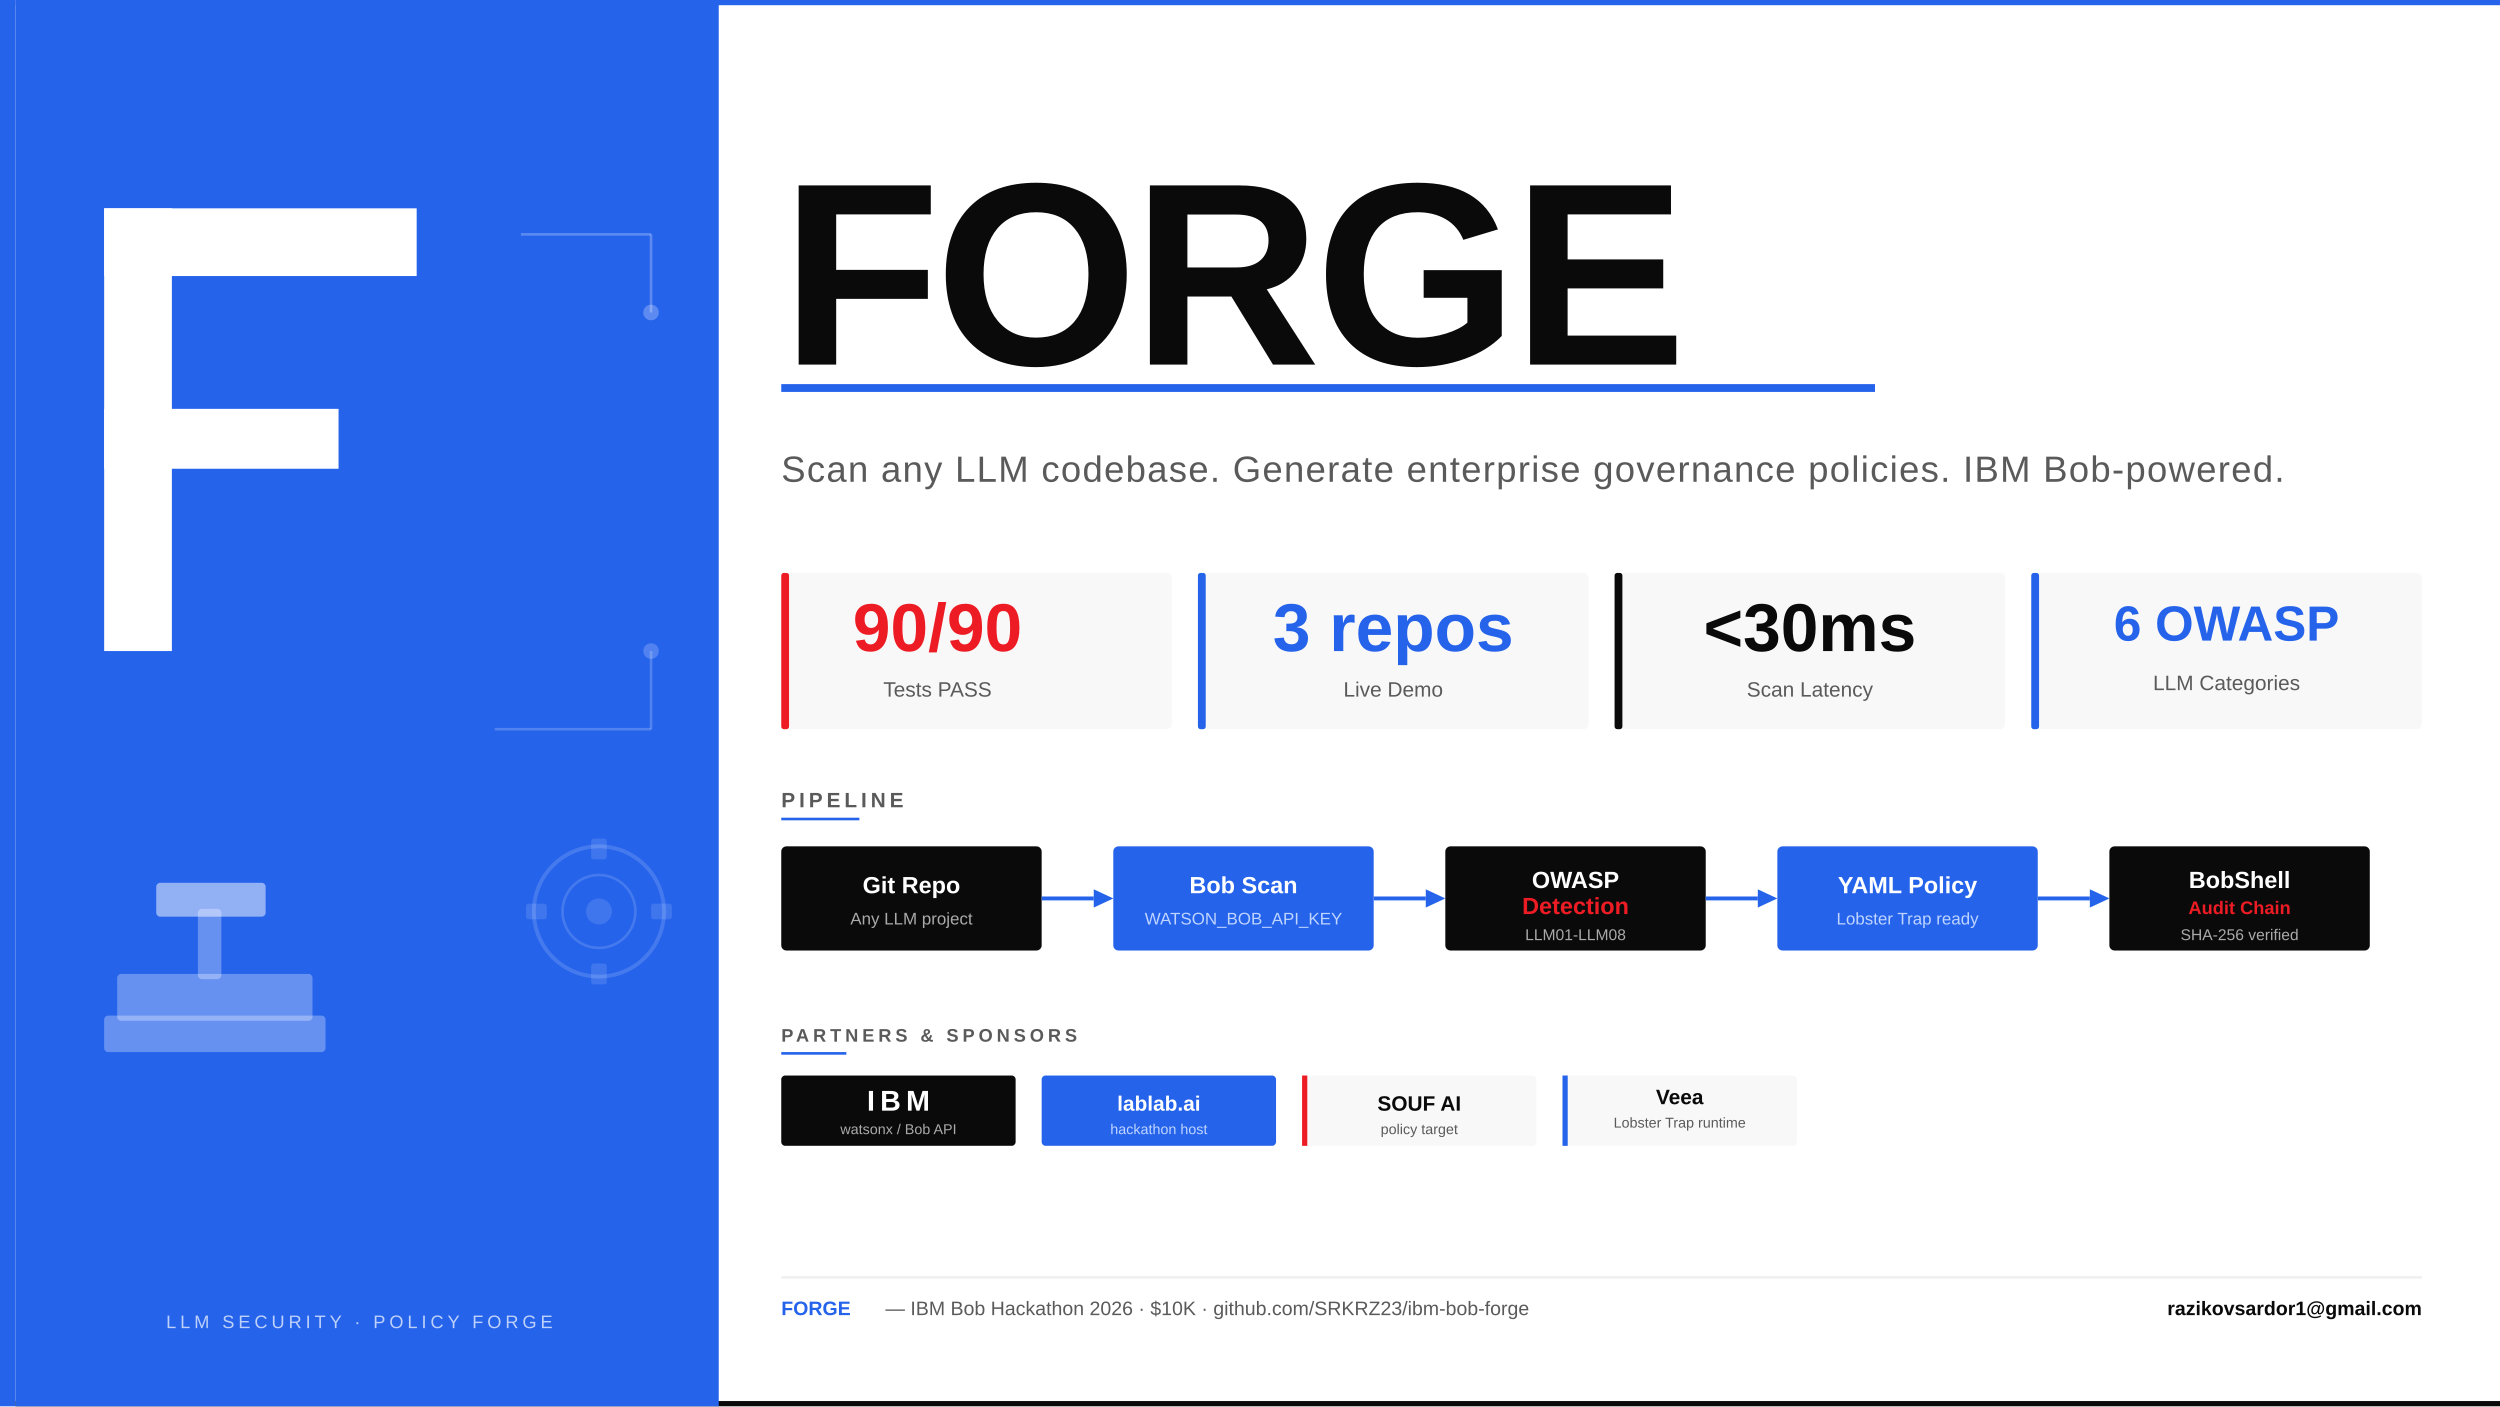
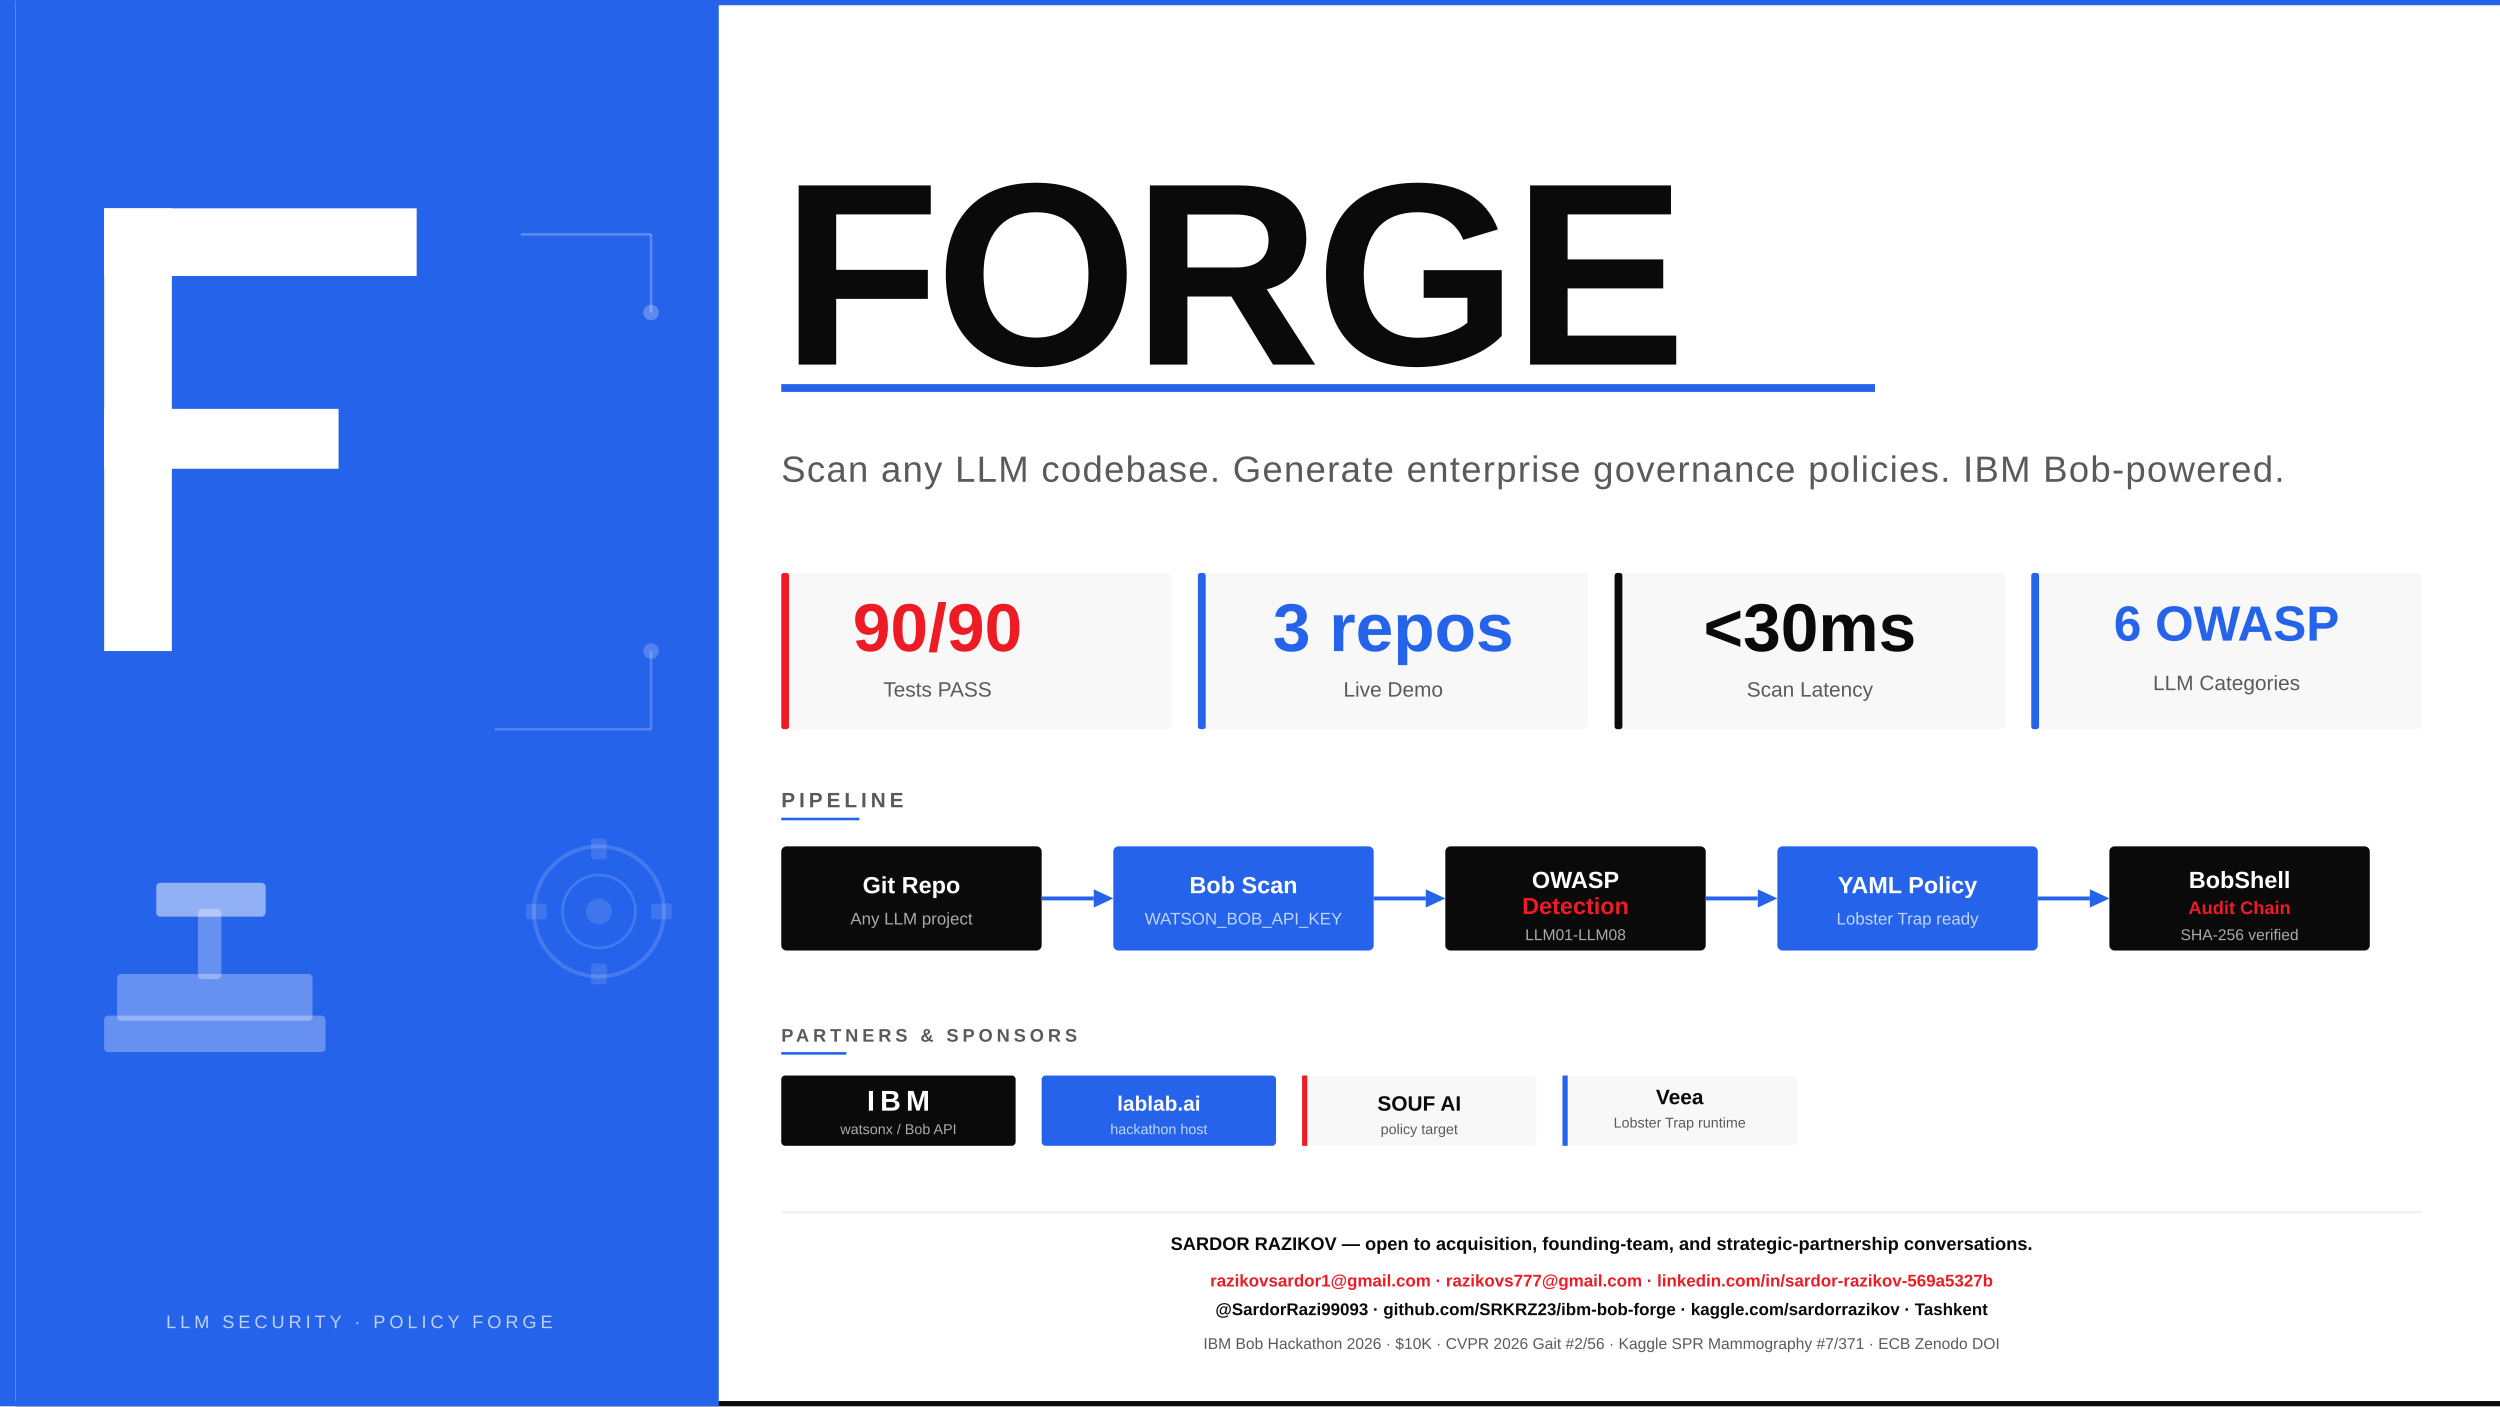
<svg xmlns="http://www.w3.org/2000/svg" width="1920" height="1080" viewBox="0 0 1920 1080">
  <rect width="1920" height="1080" fill="#FFFFFF" />
  <rect x="0" y="0" width="12" height="1080" fill="#2563EB" />
  <rect x="12" y="0" width="1908" height="4" fill="#2563EB" />
  <rect x="12" y="1076" width="1908" height="4" fill="#0A0A0A" />
  <rect x="12" y="0" width="540" height="1080" fill="#2563EB" />
  <rect x="80" y="160" width="52" height="340" fill="#FFFFFF" />
  <rect x="80" y="160" width="240" height="52" fill="#FFFFFF" />
  <rect x="80" y="314" width="180" height="46" fill="#FFFFFF" />
  <line x1="400" y1="180" x2="500" y2="180" stroke="#FFFFFF" stroke-width="2" opacity="0.25" />
  <line x1="500" y1="180" x2="500" y2="240" stroke="#FFFFFF" stroke-width="2" opacity="0.25" />
  <circle cx="500" cy="240" r="6" fill="#FFFFFF" opacity="0.25" />
  <line x1="380" y1="560" x2="500" y2="560" stroke="#FFFFFF" stroke-width="2" opacity="0.2" />
  <line x1="500" y1="560" x2="500" y2="500" stroke="#FFFFFF" stroke-width="2" opacity="0.2" />
  <circle cx="500" cy="500" r="6" fill="#FFFFFF" opacity="0.2" />
  <circle cx="460" cy="700" r="50" fill="none" stroke="#FFFFFF" stroke-width="3" opacity="0.15" />
  <circle cx="460" cy="700" r="28" fill="none" stroke="#FFFFFF" stroke-width="2" opacity="0.15" />
  <circle cx="460" cy="700" r="10" fill="#FFFFFF" opacity="0.12" />
  <rect x="454" y="644" width="12" height="16" fill="#FFFFFF" opacity="0.12" rx="2" />
  <rect x="454" y="740" width="12" height="16" fill="#FFFFFF" opacity="0.12" rx="2" />
  <rect x="404" y="694" width="16" height="12" fill="#FFFFFF" opacity="0.12" rx="2" />
  <rect x="500" y="694" width="16" height="12" fill="#FFFFFF" opacity="0.12" rx="2" />
  <rect x="80" y="780" width="170" height="28" fill="#FFFFFF" opacity="0.3" rx="3" />
  <rect x="90" y="748" width="150" height="36" fill="#FFFFFF" opacity="0.3" rx="3" />
  <rect x="152" y="698" width="18" height="54" fill="#FFFFFF" opacity="0.3" rx="3" />
  <rect x="120" y="678" width="84" height="26" fill="#FFFFFF" opacity="0.5" rx="3" />
  <text x="276" y="1020" font-family="-apple-system, 'Helvetica Neue', Arial, sans-serif" font-weight="400" font-size="14" fill="#FFFFFF" text-anchor="middle" opacity="0.7" letter-spacing="3">LLM SECURITY · POLICY FORGE</text>
  <text x="600" y="280" font-family="-apple-system, 'Helvetica Neue', Arial, sans-serif" font-weight="900" font-size="200" fill="#0A0A0A" letter-spacing="-4">FORGE</text>
  <rect x="600" y="295" width="840" height="6" fill="#2563EB" />
  <text x="600" y="370" font-family="-apple-system, 'Helvetica Neue', Arial, sans-serif" font-weight="400" font-size="28" fill="#5A5A5A" letter-spacing="1">Scan any LLM codebase. Generate enterprise governance policies. IBM Bob-powered.</text>
  <rect x="600" y="440" width="300" height="120" fill="#F8F8F8" rx="4" />
  <rect x="600" y="440" width="6" height="120" fill="#ED1C24" rx="2" />
  <text x="720" y="500" font-family="-apple-system, 'Helvetica Neue', Arial, sans-serif" font-weight="900" font-size="52" fill="#ED1C24" text-anchor="middle">90/90</text>
  <text x="720" y="535" font-family="-apple-system, 'Helvetica Neue', Arial, sans-serif" font-weight="400" font-size="16" fill="#5A5A5A" text-anchor="middle">Tests PASS</text>
  <rect x="920" y="440" width="300" height="120" fill="#F8F8F8" rx="4" />
  <rect x="920" y="440" width="6" height="120" fill="#2563EB" rx="2" />
  <text x="1070" y="500" font-family="-apple-system, 'Helvetica Neue', Arial, sans-serif" font-weight="900" font-size="52" fill="#2563EB" text-anchor="middle">3 repos</text>
  <text x="1070" y="535" font-family="-apple-system, 'Helvetica Neue', Arial, sans-serif" font-weight="400" font-size="16" fill="#5A5A5A" text-anchor="middle">Live Demo</text>
  <rect x="1240" y="440" width="300" height="120" fill="#F8F8F8" rx="4" />
  <rect x="1240" y="440" width="6" height="120" fill="#0A0A0A" rx="2" />
  <text x="1390" y="500" font-family="-apple-system, 'Helvetica Neue', Arial, sans-serif" font-weight="900" font-size="52" fill="#0A0A0A" text-anchor="middle">&lt;30ms</text>
  <text x="1390" y="535" font-family="-apple-system, 'Helvetica Neue', Arial, sans-serif" font-weight="400" font-size="16" fill="#5A5A5A" text-anchor="middle">Scan Latency</text>
  <rect x="1560" y="440" width="300" height="120" fill="#F8F8F8" rx="4" />
  <rect x="1560" y="440" width="6" height="120" fill="#2563EB" rx="2" />
  <text x="1710" y="492" font-family="-apple-system, 'Helvetica Neue', Arial, sans-serif" font-weight="900" font-size="38" fill="#2563EB" text-anchor="middle">6 OWASP</text>
  <text x="1710" y="530" font-family="-apple-system, 'Helvetica Neue', Arial, sans-serif" font-weight="400" font-size="16" fill="#5A5A5A" text-anchor="middle">LLM Categories</text>
  <text x="600" y="620" font-family="-apple-system, 'Helvetica Neue', Arial, sans-serif" font-weight="700" font-size="16" fill="#5A5A5A" letter-spacing="3">PIPELINE</text>
  <rect x="600" y="628" width="60" height="2" fill="#2563EB" />
  <rect x="600" y="650" width="200" height="80" fill="#0A0A0A" rx="4" />
  <text x="700" y="686" font-family="-apple-system, 'Helvetica Neue', Arial, sans-serif" font-weight="700" font-size="18" fill="#FFFFFF" text-anchor="middle">Git Repo</text>
  <text x="700" y="710" font-family="-apple-system, 'Helvetica Neue', Arial, sans-serif" font-weight="400" font-size="13" fill="#AAAAAA" text-anchor="middle">Any LLM project</text>
  <line x1="800" y1="690" x2="840" y2="690" stroke="#2563EB" stroke-width="3" />
  <polygon points="840,683 855,690 840,697" fill="#2563EB" />
  <rect x="855" y="650" width="200" height="80" fill="#2563EB" rx="4" />
  <text x="955" y="686" font-family="-apple-system, 'Helvetica Neue', Arial, sans-serif" font-weight="700" font-size="18" fill="#FFFFFF" text-anchor="middle">Bob Scan</text>
  <text x="955" y="710" font-family="-apple-system, 'Helvetica Neue', Arial, sans-serif" font-weight="400" font-size="13" fill="#BFD5FF" text-anchor="middle">WATSON_BOB_API_KEY</text>
  <line x1="1055" y1="690" x2="1095" y2="690" stroke="#2563EB" stroke-width="3" />
  <polygon points="1095,683 1110,690 1095,697" fill="#2563EB" />
  <rect x="1110" y="650" width="200" height="80" fill="#0A0A0A" rx="4" />
  <text x="1210" y="682" font-family="-apple-system, 'Helvetica Neue', Arial, sans-serif" font-weight="700" font-size="18" fill="#FFFFFF" text-anchor="middle">OWASP</text>
  <text x="1210" y="702" font-family="-apple-system, 'Helvetica Neue', Arial, sans-serif" font-weight="700" font-size="18" fill="#ED1C24" text-anchor="middle">Detection</text>
  <text x="1210" y="722" font-family="-apple-system, 'Helvetica Neue', Arial, sans-serif" font-weight="400" font-size="12" fill="#AAAAAA" text-anchor="middle">LLM01-LLM08</text>
  <line x1="1310" y1="690" x2="1350" y2="690" stroke="#2563EB" stroke-width="3" />
  <polygon points="1350,683 1365,690 1350,697" fill="#2563EB" />
  <rect x="1365" y="650" width="200" height="80" fill="#2563EB" rx="4" />
  <text x="1465" y="686" font-family="-apple-system, 'Helvetica Neue', Arial, sans-serif" font-weight="700" font-size="18" fill="#FFFFFF" text-anchor="middle">YAML Policy</text>
  <text x="1465" y="710" font-family="-apple-system, 'Helvetica Neue', Arial, sans-serif" font-weight="400" font-size="13" fill="#BFD5FF" text-anchor="middle">Lobster Trap ready</text>
  <line x1="1565" y1="690" x2="1605" y2="690" stroke="#2563EB" stroke-width="3" />
  <polygon points="1605,683 1620,690 1605,697" fill="#2563EB" />
  <rect x="1620" y="650" width="200" height="80" fill="#0A0A0A" rx="4" />
  <text x="1720" y="682" font-family="-apple-system, 'Helvetica Neue', Arial, sans-serif" font-weight="700" font-size="18" fill="#FFFFFF" text-anchor="middle">BobShell</text>
  <text x="1720" y="702" font-family="-apple-system, 'Helvetica Neue', Arial, sans-serif" font-weight="700" font-size="14" fill="#ED1C24" text-anchor="middle">Audit Chain</text>
  <text x="1720" y="722" font-family="-apple-system, 'Helvetica Neue', Arial, sans-serif" font-weight="400" font-size="12" fill="#AAAAAA" text-anchor="middle">SHA-256 verified</text>
  <text x="600" y="800" font-family="-apple-system, 'Helvetica Neue', Arial, sans-serif" font-weight="700" font-size="14" fill="#5A5A5A" letter-spacing="3">PARTNERS &amp; SPONSORS</text>
  <rect x="600" y="808" width="50" height="2" fill="#2563EB" />
  <rect x="600" y="826" width="180" height="54" fill="#0A0A0A" rx="3" />
  <text x="690" y="853" font-family="-apple-system, 'Helvetica Neue', Arial, sans-serif" font-weight="900" font-size="22" fill="#FFFFFF" text-anchor="middle" letter-spacing="4">IBM</text>
  <text x="690" y="871" font-family="-apple-system, 'Helvetica Neue', Arial, sans-serif" font-weight="400" font-size="11" fill="#AAAAAA" text-anchor="middle">watsonx / Bob API</text>
  <rect x="800" y="826" width="180" height="54" fill="#2563EB" rx="3" />
  <text x="890" y="853" font-family="-apple-system, 'Helvetica Neue', Arial, sans-serif" font-weight="900" font-size="16" fill="#FFFFFF" text-anchor="middle">lablab.ai</text>
  <text x="890" y="871" font-family="-apple-system, 'Helvetica Neue', Arial, sans-serif" font-weight="400" font-size="11" fill="#BFD5FF" text-anchor="middle">hackathon host</text>
  <rect x="1000" y="826" width="180" height="54" fill="#F8F8F8" rx="3" />
  <rect x="1000" y="826" width="4" height="54" fill="#ED1C24" />
  <text x="1090" y="853" font-family="-apple-system, 'Helvetica Neue', Arial, sans-serif" font-weight="900" font-size="16" fill="#0A0A0A" text-anchor="middle">SOUF AI</text>
  <text x="1090" y="871" font-family="-apple-system, 'Helvetica Neue', Arial, sans-serif" font-weight="400" font-size="11" fill="#5A5A5A" text-anchor="middle">policy target</text>
  <rect x="1200" y="826" width="180" height="54" fill="#F8F8F8" rx="3" />
  <rect x="1200" y="826" width="4" height="54" fill="#2563EB" />
  <text x="1290" y="848" font-family="-apple-system, 'Helvetica Neue', Arial, sans-serif" font-weight="900" font-size="16" fill="#0A0A0A" text-anchor="middle">Veea</text>
  <text x="1290" y="866" font-family="-apple-system, 'Helvetica Neue', Arial, sans-serif" font-weight="400" font-size="11" fill="#5A5A5A" text-anchor="middle">Lobster Trap runtime</text>
-   <rect x="600" y="980" width="1260" height="2" fill="#F0F0F0" />
-   <text x="600" y="1010" font-family="-apple-system, 'Helvetica Neue', Arial, sans-serif" font-weight="700" font-size="15" fill="#2563EB">FORGE</text>
-   <text x="680" y="1010" font-family="-apple-system, 'Helvetica Neue', Arial, sans-serif" font-weight="400" font-size="15" fill="#5A5A5A">— IBM Bob Hackathon 2026 · $10K · github.com/SRKRZ23/ibm-bob-forge</text>
-   <text x="1860" y="1010" font-family="-apple-system, 'Helvetica Neue', Arial, sans-serif" font-weight="700" font-size="15" fill="#0A0A0A" text-anchor="end">razikovsardor1@gmail.com</text>
+   <rect x="600" y="930" width="1260" height="2" fill="#F0F0F0" />
+   <text x="1230" y="960" font-family="-apple-system, 'Helvetica Neue', Arial, sans-serif" font-weight="700" font-size="14" fill="#0A0A0A" text-anchor="middle">
+     SARDOR RAZIKOV — open to acquisition, founding-team, and strategic-partnership conversations.
+   </text>
+   <text x="1230" y="988" font-family="-apple-system, 'Helvetica Neue', Arial, sans-serif" font-weight="600" font-size="13" fill="#ED1C24" text-anchor="middle">
+     razikovsardor1@gmail.com  ·  razikovs777@gmail.com  ·  linkedin.com/in/sardor-razikov-569a5327b
+   </text>
+   <text x="1230" y="1010" font-family="-apple-system, 'Helvetica Neue', Arial, sans-serif" font-weight="600" font-size="13" fill="#0A0A0A" text-anchor="middle">
+     @SardorRazi99093  ·  github.com/SRKRZ23/ibm-bob-forge  ·  kaggle.com/sardorrazikov  ·  Tashkent
+   </text>
+   <text x="1230" y="1036" font-family="-apple-system, 'Helvetica Neue', Arial, sans-serif" font-weight="400" font-size="12" fill="#5A5A5A" text-anchor="middle">
+     IBM Bob Hackathon 2026 · $10K · CVPR 2026 Gait #2/56 · Kaggle SPR Mammography #7/371 · ECB Zenodo DOI
+   </text>
</svg>
